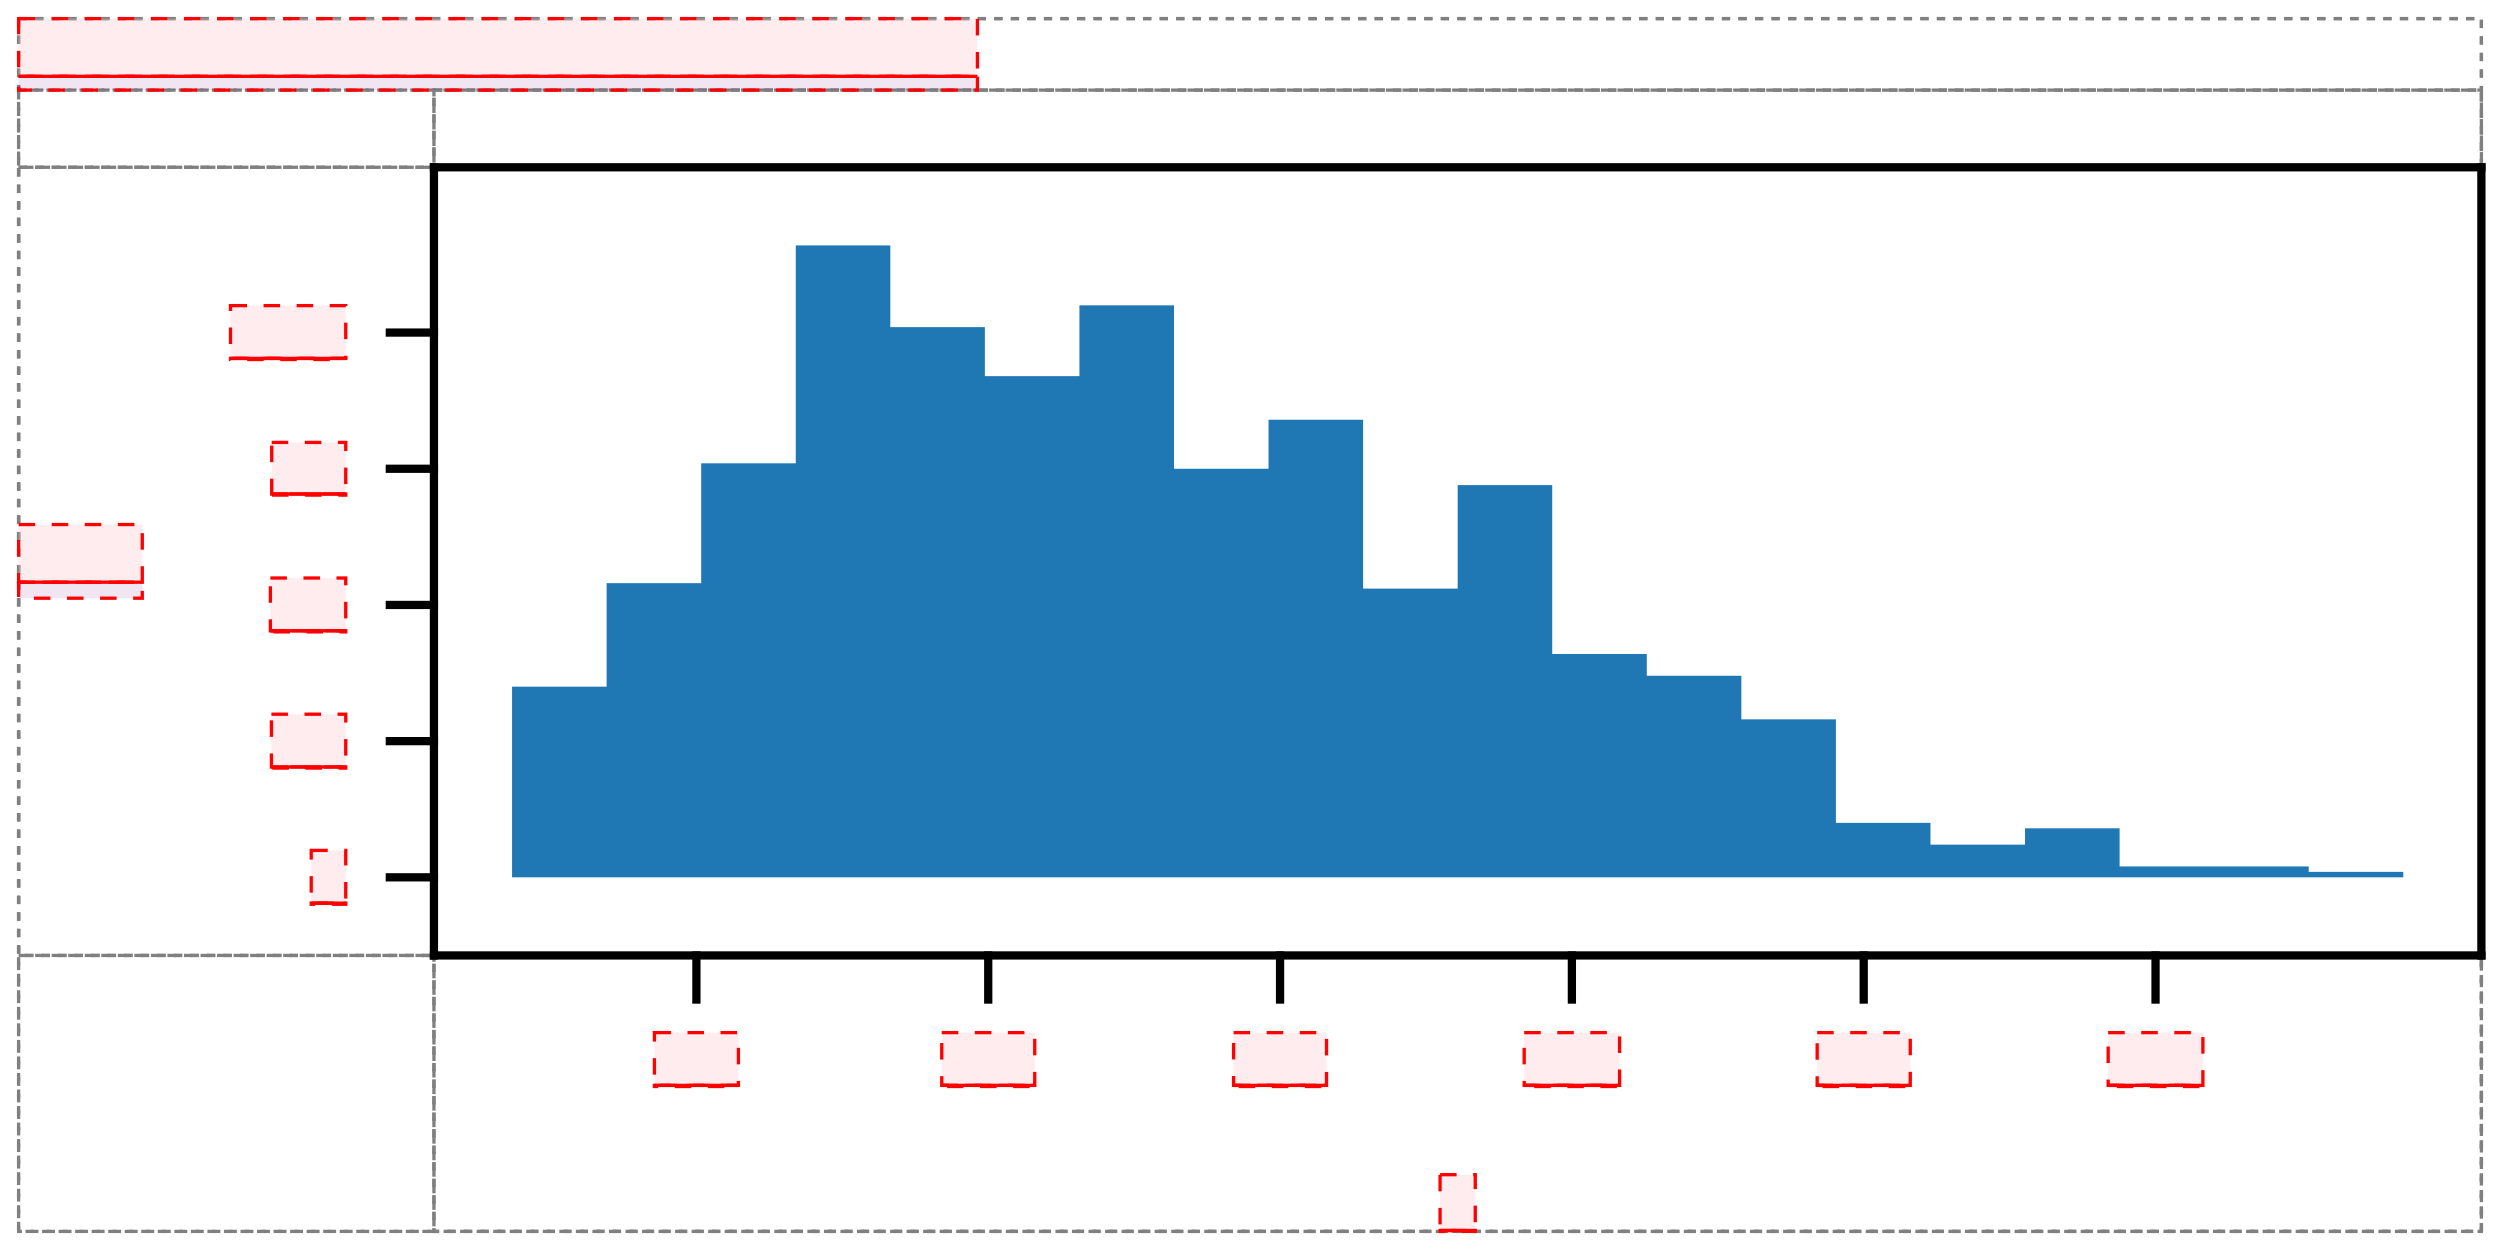
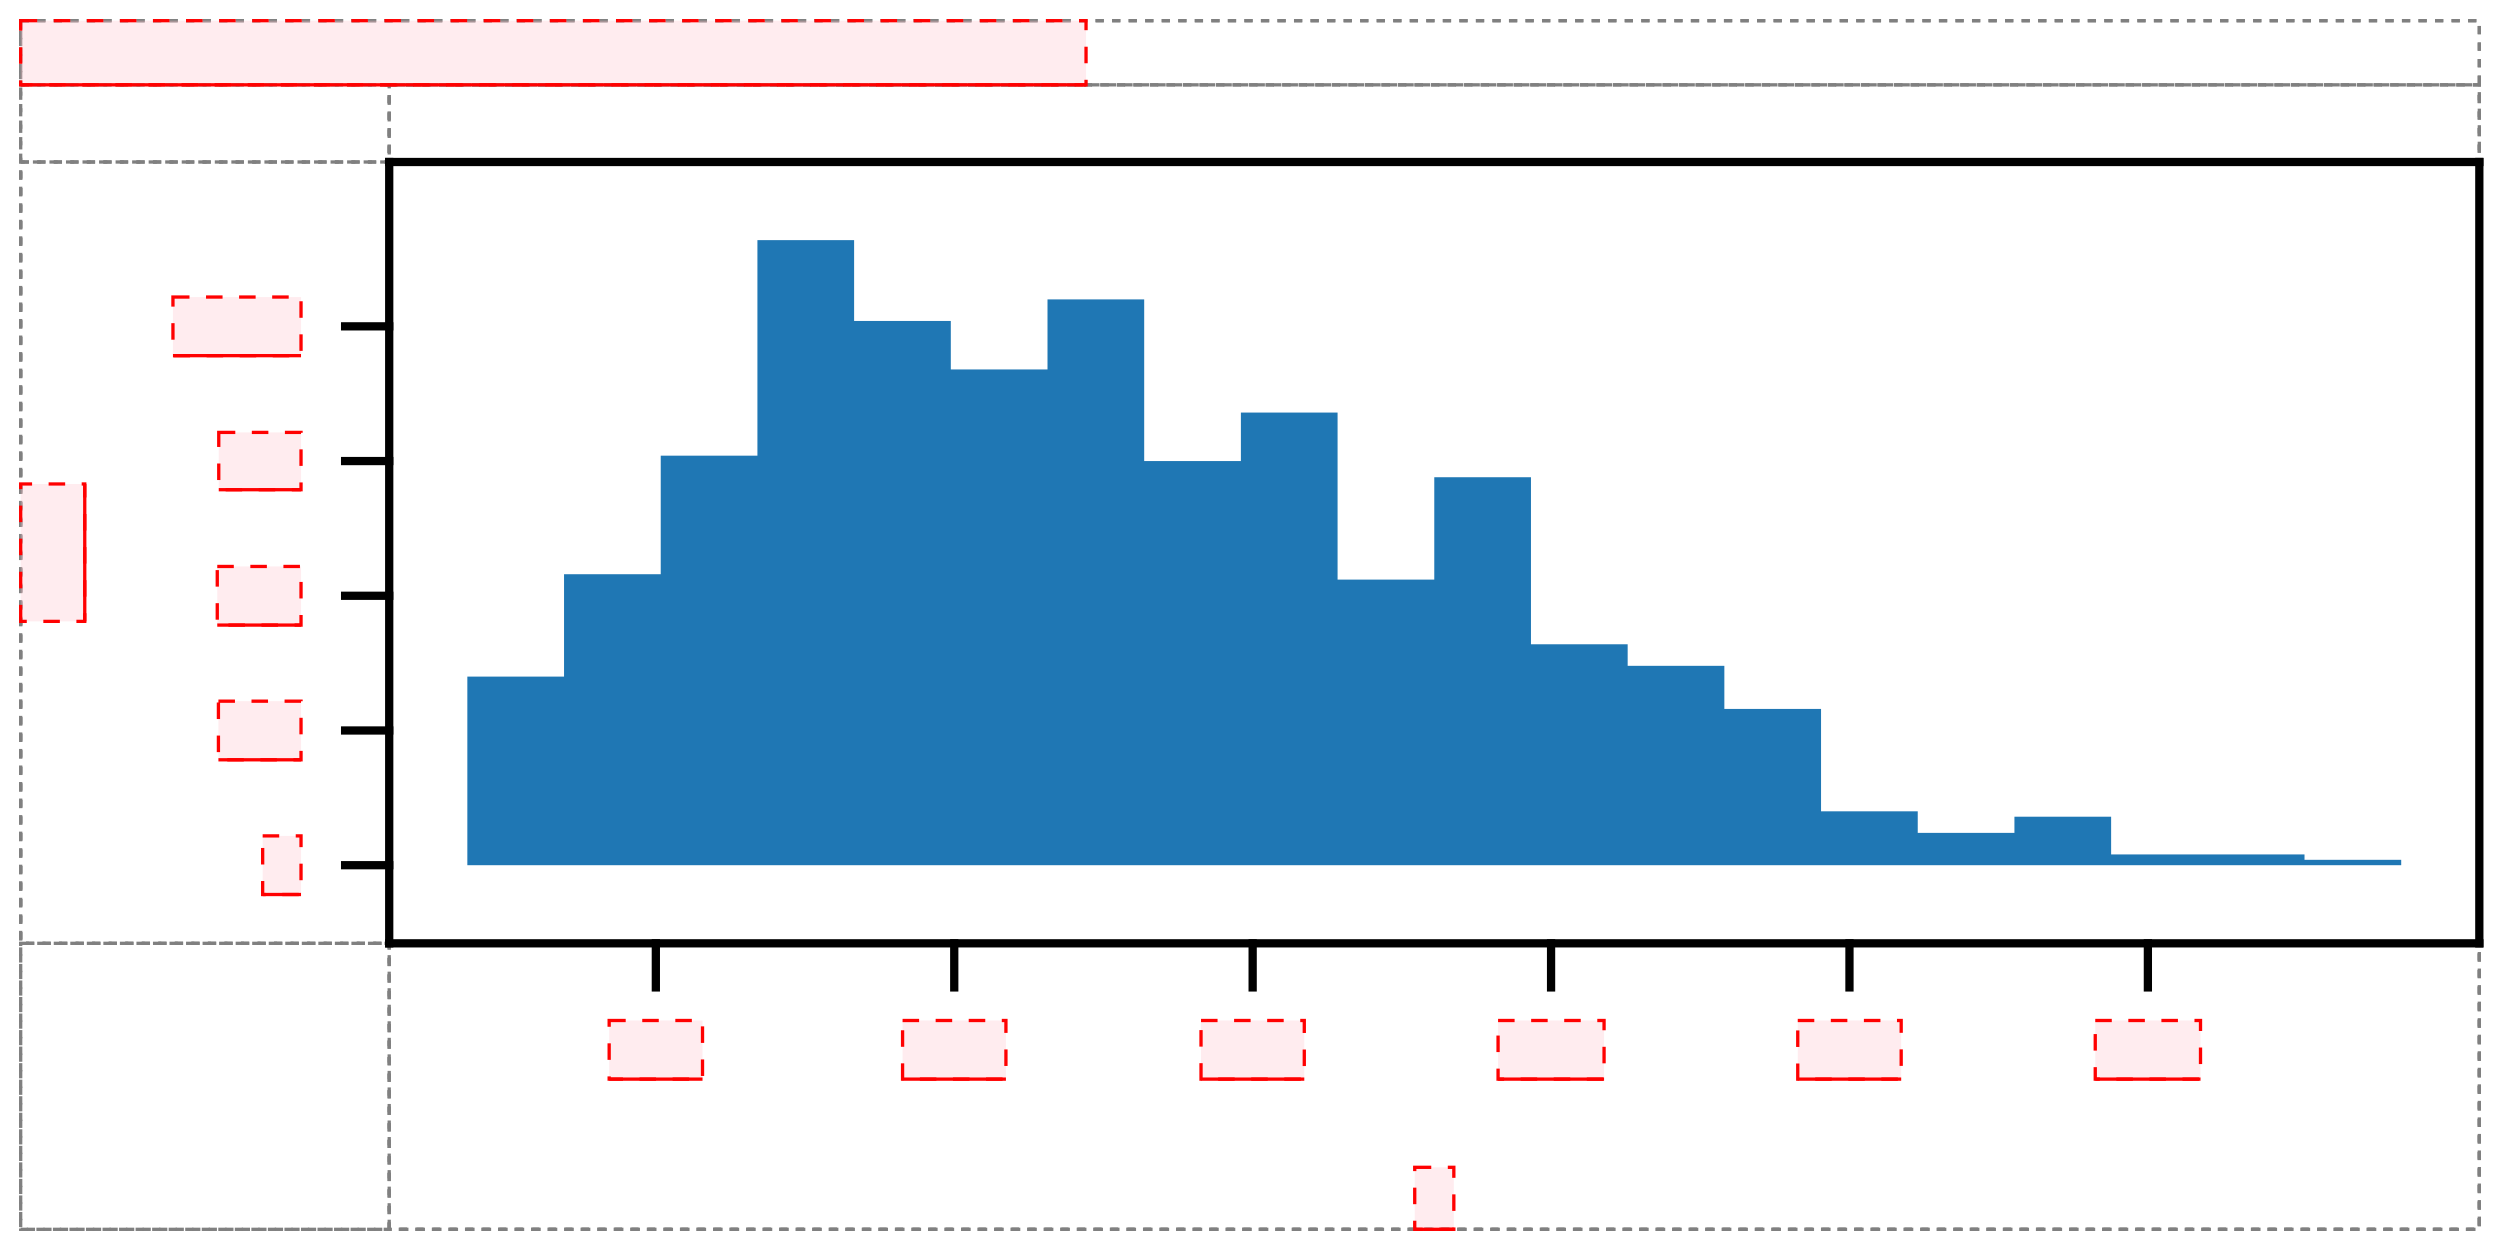
<svg xmlns="http://www.w3.org/2000/svg" width="226.77pt" height="113.385pt" viewBox="0 0 302.36 151.18">
-   <rect id="0" x="2.25" y="2.25" width="297.86" height="146.68" stroke="rgba(128, 128, 128, 0.996)" fill="rgba(255, 255, 255, 0.0)" stroke-width="0.4" stroke-dasharray="1 1" />
-   <rect id="1" x="2.25" y="2.25" width="297.86" height="8.649" stroke="rgba(128, 128, 128, 0.996)" fill="rgba(255, 255, 255, 0.0)" stroke-width="0.4" stroke-dasharray="1 1" />
-   <rect id="2" x="52.482" y="20.232" width="247.628" height="95.324" stroke="rgba(128, 128, 128, 0.996)" fill="rgba(255, 255, 255, 0.0)" stroke-width="0.4" stroke-dasharray="1 1" />
-   <rect id="3" x="52.482" y="10.899" width="247.628" height="9.333" stroke="rgba(128, 128, 128, 0.996)" fill="rgba(255, 255, 255, 0.0)" stroke-width="0.4" stroke-dasharray="1 1" />
-   <rect id="4" x="300.11" y="10.899" width="0" height="9.333" stroke="rgba(128, 128, 128, 0.996)" fill="rgba(255, 255, 255, 0.0)" stroke-width="0.4" stroke-dasharray="1 1" />
-   <rect id="5" x="300.11" y="20.232" width="0" height="95.324" stroke="rgba(128, 128, 128, 0.996)" fill="rgba(255, 255, 255, 0.0)" stroke-width="0.4" stroke-dasharray="1 1" />
-   <rect id="6" x="300.11" y="115.556" width="0" height="33.374" stroke="rgba(128, 128, 128, 0.996)" fill="rgba(255, 255, 255, 0.0)" stroke-width="0.4" stroke-dasharray="1 1" />
-   <rect id="7" x="52.482" y="115.556" width="247.628" height="33.374" stroke="rgba(128, 128, 128, 0.996)" fill="rgba(255, 255, 255, 0.0)" stroke-width="0.4" stroke-dasharray="1 1" />
-   <rect id="8" x="2.25" y="115.556" width="50.232" height="33.374" stroke="rgba(128, 128, 128, 0.996)" fill="rgba(255, 255, 255, 0.0)" stroke-width="0.4" stroke-dasharray="1 1" />
-   <rect id="9" x="2.25" y="20.232" width="50.232" height="95.324" stroke="rgba(128, 128, 128, 0.996)" fill="rgba(255, 255, 255, 0.0)" stroke-width="0.4" stroke-dasharray="1 1" />
-   <rect id="10" x="2.25" y="10.899" width="50.232" height="9.333" stroke="rgba(128, 128, 128, 0.996)" fill="rgba(255, 255, 255, 0.0)" stroke-width="0.4" stroke-dasharray="1 1" />
-   <rect id="15" x="2.25" y="20.232" width="50.232" height="95.324" stroke="rgba(128, 128, 128, 0.996)" fill="rgba(255, 255, 255, 0.0)" stroke-width="0.4" stroke-dasharray="1 1" />
-   <rect id="27" x="52.482" y="10.899" width="247.628" height="9.333" stroke="rgba(128, 128, 128, 0.996)" fill="rgba(255, 255, 255, 0.0)" stroke-width="0.4" stroke-dasharray="1 1" />
-   <rect id="29" x="300.11" y="20.232" width="0" height="95.324" stroke="rgba(128, 128, 128, 0.996)" fill="rgba(255, 255, 255, 0.0)" stroke-width="0.4" stroke-dasharray="1 1" />
-   <rect id="31" x="52.482" y="115.556" width="247.628" height="33.374" stroke="rgba(128, 128, 128, 0.996)" fill="rgba(255, 255, 255, 0.0)" stroke-width="0.4" stroke-dasharray="1 1" />
-   <path d="M 61.931 106.107L 61.931 83.048L 73.368 83.048L 73.368 70.53L 84.804 70.53L 84.804 56.035L 96.241 56.035L 96.241 29.681L 107.677 29.681L 107.677 39.564L 119.114 39.564L 119.114 45.493L 130.55 45.493L 130.55 36.928L 141.987 36.928L 141.987 56.694L 153.423 56.694L 153.423 50.764L 164.86 50.764L 164.86 71.188L 176.296 71.188L 176.296 58.67L 187.733 58.67L 187.733 79.095L 199.169 79.095L 199.169 81.73L 210.606 81.73L 210.606 87.001L 222.042 87.001L 222.042 99.519L 233.479 99.519L 233.479 102.154L 244.915 102.154L 244.915 100.178L 256.352 100.178L 256.352 104.79L 267.788 104.79L 267.788 104.79L 279.225 104.79L 279.225 105.448L 290.661 105.448L 290.661 106.107z" stroke="none" fill="rgba(31, 119, 180, 1.0)" opacity="1" stroke-width="1" stroke-linecap="square" />
+   <rect id="0" x="2.5" y="2.5" width="297.36" height="146.18" stroke="rgba(128, 128, 128, 0.996)" fill="rgba(255, 255, 255, 0.0)" stroke-width="0.4" stroke-dasharray="1 1" />
+   <rect id="1" x="2.5" y="2.5" width="297.36" height="7.76" stroke="rgba(128, 128, 128, 0.996)" fill="rgba(255, 255, 255, 0.0)" stroke-width="0.4" stroke-dasharray="1 1" />
+   <rect id="2" x="47.073" y="19.593" width="252.787" height="94.497" stroke="rgba(128, 128, 128, 0.996)" fill="rgba(255, 255, 255, 0.0)" stroke-width="0.4" stroke-dasharray="1 1" />
+   <rect id="3" x="47.073" y="10.26" width="252.787" height="9.333" stroke="rgba(128, 128, 128, 0.996)" fill="rgba(255, 255, 255, 0.0)" stroke-width="0.4" stroke-dasharray="1 1" />
+   <rect id="4" x="299.86" y="10.26" width="0" height="9.333" stroke="rgba(128, 128, 128, 0.996)" fill="rgba(255, 255, 255, 0.0)" stroke-width="0.4" stroke-dasharray="1 1" />
+   <rect id="5" x="299.86" y="19.593" width="0" height="94.497" stroke="rgba(128, 128, 128, 0.996)" fill="rgba(255, 255, 255, 0.0)" stroke-width="0.4" stroke-dasharray="1 1" />
+   <rect id="6" x="299.86" y="114.09" width="0" height="34.59" stroke="rgba(128, 128, 128, 0.996)" fill="rgba(255, 255, 255, 0.0)" stroke-width="0.4" stroke-dasharray="1 1" />
+   <rect id="7" x="47.073" y="114.09" width="252.787" height="34.59" stroke="rgba(128, 128, 128, 0.996)" fill="rgba(255, 255, 255, 0.0)" stroke-width="0.4" stroke-dasharray="1 1" />
+   <rect id="8" x="2.5" y="114.09" width="44.573" height="34.59" stroke="rgba(128, 128, 128, 0.996)" fill="rgba(255, 255, 255, 0.0)" stroke-width="0.4" stroke-dasharray="1 1" />
+   <rect id="9" x="2.5" y="19.593" width="44.573" height="94.497" stroke="rgba(128, 128, 128, 0.996)" fill="rgba(255, 255, 255, 0.0)" stroke-width="0.4" stroke-dasharray="1 1" />
+   <rect id="10" x="2.5" y="10.26" width="44.573" height="9.333" stroke="rgba(128, 128, 128, 0.996)" fill="rgba(255, 255, 255, 0.0)" stroke-width="0.4" stroke-dasharray="1 1" />
+   <rect id="15" x="2.5" y="19.593" width="44.573" height="94.497" stroke="rgba(128, 128, 128, 0.996)" fill="rgba(255, 255, 255, 0.0)" stroke-width="0.4" stroke-dasharray="1 1" />
+   <rect id="27" x="47.073" y="10.26" width="252.787" height="9.333" stroke="rgba(128, 128, 128, 0.996)" fill="rgba(255, 255, 255, 0.0)" stroke-width="0.4" stroke-dasharray="1 1" />
+   <rect id="29" x="299.86" y="19.593" width="0" height="94.497" stroke="rgba(128, 128, 128, 0.996)" fill="rgba(255, 255, 255, 0.0)" stroke-width="0.4" stroke-dasharray="1 1" />
+   <rect id="31" x="47.073" y="114.09" width="252.787" height="34.59" stroke="rgba(128, 128, 128, 0.996)" fill="rgba(255, 255, 255, 0.0)" stroke-width="0.4" stroke-dasharray="1 1" />
+   <path d="M 56.522 104.641L 56.522 81.831L 68.217 81.831L 68.217 69.449L 79.911 69.449L 79.911 55.111L 91.605 55.111L 91.605 29.042L 103.3 29.042L 103.3 38.818L 114.994 38.818L 114.994 44.683L 126.689 44.683L 126.689 36.211L 138.383 36.211L 138.383 55.762L 150.078 55.762L 150.078 49.897L 161.772 49.897L 161.772 70.1L 173.467 70.1L 173.467 57.718L 185.161 57.718L 185.161 77.921L 196.856 77.921L 196.856 80.528L 208.55 80.528L 208.55 85.741L 220.244 85.741L 220.244 98.124L 231.939 98.124L 231.939 100.731L 243.633 100.731L 243.633 98.776L 255.328 98.776L 255.328 103.338L 267.022 103.338L 267.022 103.338L 278.717 103.338L 278.717 103.99L 290.411 103.99L 290.411 104.641z" stroke="none" fill="rgba(31, 119, 180, 1.0)" opacity="1" stroke-width="1" stroke-linecap="square" />
  <g>
-     <rect x="2.25" y="2.25" width="115.965" height="6.984" stroke="rgba(255, 0, 0, 0.996)" fill="rgba(255, 192, 203, 0.301)" stroke-width="0.4" stroke-dasharray="2 2" />
-     <rect x="2.25" y="9.234" width="115.965" height="1.665" stroke="rgba(255, 0, 0, 0.996)" fill="rgba(128, 0, 128, 0.102)" stroke-width="0.4" stroke-dasharray="2 2" />
-     <line x1="2.25" y1="9.234" x2="118.215" y2="9.234" stroke="rgba(255, 0, 0, 0.996)" stroke-width="0.4" />
-     <text id="12" x="2.25" y="9.234" fill="black" font-family="Ubuntu" font-weight="bold" font-size="9" text-anchor="start" alignment-baseline="baseline" />
+     <rect x="2.5" y="2.5" width="128.85" height="7.76" stroke="rgba(255, 0, 0, 0.996)" fill="rgba(255, 192, 203, 0.301)" stroke-width="0.4" stroke-dasharray="2 2" />
+     <rect x="2.5" y="10.26" width="128.85" height="0" stroke="rgba(255, 0, 0, 0.996)" fill="rgba(128, 0, 128, 0.102)" stroke-width="0.4" stroke-dasharray="2 2" />
+     <line x1="2.5" y1="10.26" x2="131.35" y2="10.26" stroke="rgba(255, 0, 0, 0.996)" stroke-width="0.4" />
+     <text id="12" fill="black" font-family="Ubuntu" font-weight="bold" font-size="10" text-anchor="start" alignment-baseline="baseline" x="2.5" y="10.26" />
  </g>
  <g>
-     <rect x="174.168" y="142.072" width="4.257" height="6.75" stroke="rgba(255, 0, 0, 0.996)" fill="rgba(255, 192, 203, 0.301)" stroke-width="0.4" stroke-dasharray="2 2" />
-     <rect x="174.168" y="148.822" width="4.257" height="0.108" stroke="rgba(255, 0, 0, 0.996)" fill="rgba(128, 0, 128, 0.102)" stroke-width="0.4" stroke-dasharray="2 2" />
-     <line x1="174.168" y1="148.822" x2="178.425" y2="148.822" stroke="rgba(255, 0, 0, 0.996)" stroke-width="0.4" />
-     <text id="13" x="174.168" y="148.822" fill="black" font-family="Ubuntu" font-weight="bold" font-size="9" text-anchor="start" alignment-baseline="baseline" />
+     <rect x="171.102" y="141.18" width="4.73" height="7.5" stroke="rgba(255, 0, 0, 0.996)" fill="rgba(255, 192, 203, 0.301)" stroke-width="0.4" stroke-dasharray="2 2" />
+     <rect x="171.102" y="148.68" width="4.73" height="0" stroke="rgba(255, 0, 0, 0.996)" fill="rgba(128, 0, 128, 0.102)" stroke-width="0.4" stroke-dasharray="2 2" />
+     <line x1="171.102" y1="148.68" x2="175.832" y2="148.68" stroke="rgba(255, 0, 0, 0.996)" stroke-width="0.4" />
+     <text id="13" fill="black" font-family="Ubuntu" font-weight="bold" font-size="10" text-anchor="start" alignment-baseline="baseline" x="171.102" y="148.68" />
  </g>
  <g>
-     <rect x="2.25" y="63.439" width="14.958" height="6.975" stroke="rgba(255, 0, 0, 0.996)" fill="rgba(255, 192, 203, 0.301)" stroke-width="0.4" stroke-dasharray="2 2" />
-     <rect x="2.25" y="70.414" width="14.958" height="1.935" stroke="rgba(255, 0, 0, 0.996)" fill="rgba(128, 0, 128, 0.102)" stroke-width="0.4" stroke-dasharray="2 2" />
-     <line x1="2.25" y1="70.414" x2="17.208" y2="70.414" stroke="rgba(255, 0, 0, 0.996)" stroke-width="0.4" />
-     <text id="14" x="2.25" y="70.414" fill="black" font-family="Ubuntu" font-weight="bold" font-size="9" text-anchor="start" alignment-baseline="baseline" />
+     <rect x="0" y="-7.75" width="16.62" height="7.75" transform="translate(10.25, 75.15167) rotate(-90)" stroke="rgba(255, 0, 0, 0.996)" fill="rgba(255, 192, 203, 0.301)" stroke-width="0.4" stroke-dasharray="2 2" />
+     <rect x="0" y="0" width="16.62" height="0" transform="translate(10.25, 75.15167) rotate(-90)" stroke="rgba(255, 0, 0, 0.996)" fill="rgba(128, 0, 128, 0.102)" stroke-width="0.4" stroke-dasharray="2 2" />
+     <line x1="0" y1="0" x2="16.62" y2="0" transform="translate(10.25, 75.15167) rotate(-90)" stroke="rgba(255, 0, 0, 0.996)" stroke-width="0.4" />
+     <text id="14" fill="black" font-family="Ubuntu" font-weight="bold" font-size="10" text-anchor="start" alignment-baseline="baseline" x="0" y="0" transform="translate(10.25, 75.15167) rotate(-90)" />
  </g>
-   <line x1="52.482" y1="20.232" x2="52.482" y2="115.556" stroke="black" stroke-linecap="square" />
-   <line x1="47.149" y1="106.107" x2="52.482" y2="106.107" stroke="black" stroke-linecap="square" />
-   <line x1="47.149" y1="89.636" x2="52.482" y2="89.636" stroke="black" stroke-linecap="square" />
-   <line x1="47.149" y1="73.165" x2="52.482" y2="73.165" stroke="black" stroke-linecap="square" />
-   <line x1="47.149" y1="56.694" x2="52.482" y2="56.694" stroke="black" stroke-linecap="square" />
-   <line x1="47.149" y1="40.223" x2="52.482" y2="40.223" stroke="black" stroke-linecap="square" />
+   <line x1="47.073" y1="19.593" x2="47.073" y2="114.09" stroke="black" stroke-linecap="square" />
+   <line x1="41.74" y1="104.641" x2="47.073" y2="104.641" stroke="black" stroke-linecap="square" />
+   <line x1="41.74" y1="88.348" x2="47.073" y2="88.348" stroke="black" stroke-linecap="square" />
+   <line x1="41.74" y1="72.055" x2="47.073" y2="72.055" stroke="black" stroke-linecap="square" />
+   <line x1="41.74" y1="55.762" x2="47.073" y2="55.762" stroke="black" stroke-linecap="square" />
+   <line x1="41.74" y1="39.47" x2="47.073" y2="39.47" stroke="black" stroke-linecap="square" />
  <g>
-     <rect x="37.64" y="102.849" width="4.176" height="6.381" stroke="rgba(255, 0, 0, 0.996)" fill="rgba(255, 192, 203, 0.301)" stroke-width="0.4" stroke-dasharray="2 2" />
-     <rect x="37.64" y="109.23" width="4.176" height="0.135" stroke="rgba(255, 0, 0, 0.996)" fill="rgba(128, 0, 128, 0.102)" stroke-width="0.4" stroke-dasharray="2 2" />
-     <line x1="37.64" y1="109.23" x2="41.816" y2="109.23" stroke="rgba(255, 0, 0, 0.996)" stroke-width="0.4" />
-     <text id="22" x="37.64" y="109.23" fill="black" font-family="Ubuntu" font-weight="regular" font-size="9" text-anchor="start" alignment-baseline="baseline" />
+     <rect x="31.767" y="101.096" width="4.64" height="7.09" stroke="rgba(255, 0, 0, 0.996)" fill="rgba(255, 192, 203, 0.301)" stroke-width="0.4" stroke-dasharray="2 2" />
+     <rect x="31.767" y="108.186" width="4.64" height="0" stroke="rgba(255, 0, 0, 0.996)" fill="rgba(128, 0, 128, 0.102)" stroke-width="0.4" stroke-dasharray="2 2" />
+     <line x1="31.767" y1="108.186" x2="36.407" y2="108.186" stroke="rgba(255, 0, 0, 0.996)" stroke-width="0.4" />
+     <text id="22" fill="black" font-family="Ubuntu" font-weight="normal" font-size="10" text-anchor="start" alignment-baseline="baseline" x="31.767" y="108.186" />
  </g>
  <g>
-     <rect x="32.825" y="86.378" width="8.991" height="6.381" stroke="rgba(255, 0, 0, 0.996)" fill="rgba(255, 192, 203, 0.301)" stroke-width="0.4" stroke-dasharray="2 2" />
-     <rect x="32.825" y="92.759" width="8.991" height="0.135" stroke="rgba(255, 0, 0, 0.996)" fill="rgba(128, 0, 128, 0.102)" stroke-width="0.4" stroke-dasharray="2 2" />
-     <line x1="32.825" y1="92.759" x2="41.816" y2="92.759" stroke="rgba(255, 0, 0, 0.996)" stroke-width="0.4" />
-     <text id="23" x="32.825" y="92.759" fill="black" font-family="Ubuntu" font-weight="regular" font-size="9" text-anchor="start" alignment-baseline="baseline" />
+     <rect x="26.417" y="84.803" width="9.99" height="7.09" stroke="rgba(255, 0, 0, 0.996)" fill="rgba(255, 192, 203, 0.301)" stroke-width="0.4" stroke-dasharray="2 2" />
+     <rect x="26.417" y="91.893" width="9.99" height="0" stroke="rgba(255, 0, 0, 0.996)" fill="rgba(128, 0, 128, 0.102)" stroke-width="0.4" stroke-dasharray="2 2" />
+     <line x1="26.417" y1="91.893" x2="36.407" y2="91.893" stroke="rgba(255, 0, 0, 0.996)" stroke-width="0.4" />
+     <text id="23" fill="black" font-family="Ubuntu" font-weight="normal" font-size="10" text-anchor="start" alignment-baseline="baseline" x="26.417" y="91.893" />
  </g>
  <g>
-     <rect x="32.699" y="69.907" width="9.117" height="6.381" stroke="rgba(255, 0, 0, 0.996)" fill="rgba(255, 192, 203, 0.301)" stroke-width="0.4" stroke-dasharray="2 2" />
-     <rect x="32.699" y="76.288" width="9.117" height="0.135" stroke="rgba(255, 0, 0, 0.996)" fill="rgba(128, 0, 128, 0.102)" stroke-width="0.4" stroke-dasharray="2 2" />
-     <line x1="32.699" y1="76.288" x2="41.816" y2="76.288" stroke="rgba(255, 0, 0, 0.996)" stroke-width="0.4" />
-     <text id="24" x="32.699" y="76.288" fill="black" font-family="Ubuntu" font-weight="regular" font-size="9" text-anchor="start" alignment-baseline="baseline" />
+     <rect x="26.277" y="68.51" width="10.13" height="7.09" stroke="rgba(255, 0, 0, 0.996)" fill="rgba(255, 192, 203, 0.301)" stroke-width="0.4" stroke-dasharray="2 2" />
+     <rect x="26.277" y="75.6" width="10.13" height="0" stroke="rgba(255, 0, 0, 0.996)" fill="rgba(128, 0, 128, 0.102)" stroke-width="0.4" stroke-dasharray="2 2" />
+     <line x1="26.277" y1="75.6" x2="36.407" y2="75.6" stroke="rgba(255, 0, 0, 0.996)" stroke-width="0.4" />
+     <text id="24" fill="black" font-family="Ubuntu" font-weight="normal" font-size="10" text-anchor="start" alignment-baseline="baseline" x="26.277" y="75.6" />
  </g>
  <g>
-     <rect x="32.861" y="53.508" width="8.955" height="6.237" stroke="rgba(255, 0, 0, 0.996)" fill="rgba(255, 192, 203, 0.301)" stroke-width="0.4" stroke-dasharray="2 2" />
-     <rect x="32.861" y="59.745" width="8.955" height="0.135" stroke="rgba(255, 0, 0, 0.996)" fill="rgba(128, 0, 128, 0.102)" stroke-width="0.4" stroke-dasharray="2 2" />
-     <line x1="32.861" y1="59.745" x2="41.816" y2="59.745" stroke="rgba(255, 0, 0, 0.996)" stroke-width="0.4" />
-     <text id="25" x="32.861" y="59.745" fill="black" font-family="Ubuntu" font-weight="regular" font-size="9" text-anchor="start" alignment-baseline="baseline" />
+     <rect x="26.457" y="52.297" width="9.95" height="6.93" stroke="rgba(255, 0, 0, 0.996)" fill="rgba(255, 192, 203, 0.301)" stroke-width="0.4" stroke-dasharray="2 2" />
+     <rect x="26.457" y="59.227" width="9.95" height="0" stroke="rgba(255, 0, 0, 0.996)" fill="rgba(128, 0, 128, 0.102)" stroke-width="0.4" stroke-dasharray="2 2" />
+     <line x1="26.457" y1="59.227" x2="36.407" y2="59.227" stroke="rgba(255, 0, 0, 0.996)" stroke-width="0.4" />
+     <text id="25" fill="black" font-family="Ubuntu" font-weight="normal" font-size="10" text-anchor="start" alignment-baseline="baseline" x="26.457" y="59.227" />
  </g>
  <g>
-     <rect x="27.875" y="36.965" width="13.941" height="6.381" stroke="rgba(255, 0, 0, 0.996)" fill="rgba(255, 192, 203, 0.301)" stroke-width="0.4" stroke-dasharray="2 2" />
-     <rect x="27.875" y="43.346" width="13.941" height="0.135" stroke="rgba(255, 0, 0, 0.996)" fill="rgba(128, 0, 128, 0.102)" stroke-width="0.4" stroke-dasharray="2 2" />
-     <line x1="27.875" y1="43.346" x2="41.816" y2="43.346" stroke="rgba(255, 0, 0, 0.996)" stroke-width="0.4" />
-     <text id="26" x="27.875" y="43.346" fill="black" font-family="Ubuntu" font-weight="regular" font-size="9" text-anchor="start" alignment-baseline="baseline" />
+     <rect x="20.917" y="35.925" width="15.49" height="7.09" stroke="rgba(255, 0, 0, 0.996)" fill="rgba(255, 192, 203, 0.301)" stroke-width="0.4" stroke-dasharray="2 2" />
+     <rect x="20.917" y="43.015" width="15.49" height="0" stroke="rgba(255, 0, 0, 0.996)" fill="rgba(128, 0, 128, 0.102)" stroke-width="0.4" stroke-dasharray="2 2" />
+     <line x1="20.917" y1="43.015" x2="36.407" y2="43.015" stroke="rgba(255, 0, 0, 0.996)" stroke-width="0.4" />
+     <text id="26" fill="black" font-family="Ubuntu" font-weight="normal" font-size="10" text-anchor="start" alignment-baseline="baseline" x="20.917" y="43.015" />
  </g>
-   <line x1="52.482" y1="20.232" x2="300.11" y2="20.232" stroke="black" stroke-linecap="square" />
-   <line x1="300.11" y1="20.232" x2="300.11" y2="115.556" stroke="black" stroke-linecap="square" />
-   <line x1="52.482" y1="115.556" x2="300.11" y2="115.556" stroke="black" stroke-linecap="square" />
-   <line x1="84.226" y1="115.556" x2="84.226" y2="120.889" stroke="black" stroke-linecap="square" />
+   <line x1="47.073" y1="19.593" x2="299.86" y2="19.593" stroke="black" stroke-linecap="square" />
+   <line x1="299.86" y1="19.593" x2="299.86" y2="114.09" stroke="black" stroke-linecap="square" />
+   <line x1="47.073" y1="114.09" x2="299.86" y2="114.09" stroke="black" stroke-linecap="square" />
+   <line x1="79.32" y1="114.09" x2="79.32" y2="119.423" stroke="black" stroke-linecap="square" />
  <g>
-     <rect x="79.146" y="124.889" width="10.161" height="6.381" stroke="rgba(255, 0, 0, 0.996)" fill="rgba(255, 192, 203, 0.301)" stroke-width="0.4" stroke-dasharray="2 2" />
-     <rect x="79.146" y="131.27" width="10.161" height="0.135" stroke="rgba(255, 0, 0, 0.996)" fill="rgba(128, 0, 128, 0.102)" stroke-width="0.4" stroke-dasharray="2 2" />
-     <line x1="79.146" y1="131.27" x2="89.307" y2="131.27" stroke="rgba(255, 0, 0, 0.996)" stroke-width="0.4" />
-     <text id="34" x="79.146" y="131.27" fill="black" font-family="Ubuntu" font-weight="regular" font-size="9" text-anchor="start" alignment-baseline="baseline" />
+     <rect x="73.675" y="123.423" width="11.29" height="7.09" stroke="rgba(255, 0, 0, 0.996)" fill="rgba(255, 192, 203, 0.301)" stroke-width="0.4" stroke-dasharray="2 2" />
+     <rect x="73.675" y="130.513" width="11.29" height="0" stroke="rgba(255, 0, 0, 0.996)" fill="rgba(128, 0, 128, 0.102)" stroke-width="0.4" stroke-dasharray="2 2" />
+     <line x1="73.675" y1="130.513" x2="84.965" y2="130.513" stroke="rgba(255, 0, 0, 0.996)" stroke-width="0.4" />
+     <text id="34" fill="black" font-family="Ubuntu" font-weight="normal" font-size="10" text-anchor="start" alignment-baseline="baseline" x="73.675" y="130.513" />
  </g>
-   <line x1="119.521" y1="115.556" x2="119.521" y2="120.889" stroke="black" stroke-linecap="square" />
+   <line x1="115.411" y1="114.09" x2="115.411" y2="119.423" stroke="black" stroke-linecap="square" />
  <g>
-     <rect x="113.896" y="124.889" width="11.25" height="6.381" stroke="rgba(255, 0, 0, 0.996)" fill="rgba(255, 192, 203, 0.301)" stroke-width="0.4" stroke-dasharray="2 2" />
-     <rect x="113.896" y="131.27" width="11.25" height="0.135" stroke="rgba(255, 0, 0, 0.996)" fill="rgba(128, 0, 128, 0.102)" stroke-width="0.4" stroke-dasharray="2 2" />
-     <line x1="113.896" y1="131.27" x2="125.146" y2="131.27" stroke="rgba(255, 0, 0, 0.996)" stroke-width="0.4" />
-     <text id="36" x="113.896" y="131.27" fill="black" font-family="Ubuntu" font-weight="regular" font-size="9" text-anchor="start" alignment-baseline="baseline" />
+     <rect x="109.161" y="123.423" width="12.5" height="7.09" stroke="rgba(255, 0, 0, 0.996)" fill="rgba(255, 192, 203, 0.301)" stroke-width="0.4" stroke-dasharray="2 2" />
+     <rect x="109.161" y="130.513" width="12.5" height="0" stroke="rgba(255, 0, 0, 0.996)" fill="rgba(128, 0, 128, 0.102)" stroke-width="0.4" stroke-dasharray="2 2" />
+     <line x1="109.161" y1="130.513" x2="121.661" y2="130.513" stroke="rgba(255, 0, 0, 0.996)" stroke-width="0.4" />
+     <text id="36" fill="black" font-family="Ubuntu" font-weight="normal" font-size="10" text-anchor="start" alignment-baseline="baseline" x="109.161" y="130.513" />
  </g>
-   <line x1="154.815" y1="115.556" x2="154.815" y2="120.889" stroke="black" stroke-linecap="square" />
+   <line x1="151.501" y1="114.09" x2="151.501" y2="119.423" stroke="black" stroke-linecap="square" />
  <g>
-     <rect x="149.195" y="124.889" width="11.241" height="6.381" stroke="rgba(255, 0, 0, 0.996)" fill="rgba(255, 192, 203, 0.301)" stroke-width="0.4" stroke-dasharray="2 2" />
-     <rect x="149.195" y="131.27" width="11.241" height="0.135" stroke="rgba(255, 0, 0, 0.996)" fill="rgba(128, 0, 128, 0.102)" stroke-width="0.4" stroke-dasharray="2 2" />
-     <line x1="149.195" y1="131.27" x2="160.436" y2="131.27" stroke="rgba(255, 0, 0, 0.996)" stroke-width="0.4" />
-     <text id="38" x="149.195" y="131.27" fill="black" font-family="Ubuntu" font-weight="regular" font-size="9" text-anchor="start" alignment-baseline="baseline" />
+     <rect x="145.256" y="123.423" width="12.49" height="7.09" stroke="rgba(255, 0, 0, 0.996)" fill="rgba(255, 192, 203, 0.301)" stroke-width="0.4" stroke-dasharray="2 2" />
+     <rect x="145.256" y="130.513" width="12.49" height="0" stroke="rgba(255, 0, 0, 0.996)" fill="rgba(128, 0, 128, 0.102)" stroke-width="0.4" stroke-dasharray="2 2" />
+     <line x1="145.256" y1="130.513" x2="157.746" y2="130.513" stroke="rgba(255, 0, 0, 0.996)" stroke-width="0.4" />
+     <text id="38" fill="black" font-family="Ubuntu" font-weight="normal" font-size="10" text-anchor="start" alignment-baseline="baseline" x="145.256" y="130.513" />
  </g>
-   <line x1="190.11" y1="115.556" x2="190.11" y2="120.889" stroke="black" stroke-linecap="square" />
+   <line x1="187.592" y1="114.09" x2="187.592" y2="119.423" stroke="black" stroke-linecap="square" />
  <g>
-     <rect x="184.341" y="124.889" width="11.538" height="6.381" stroke="rgba(255, 0, 0, 0.996)" fill="rgba(255, 192, 203, 0.301)" stroke-width="0.4" stroke-dasharray="2 2" />
-     <rect x="184.341" y="131.27" width="11.538" height="0.135" stroke="rgba(255, 0, 0, 0.996)" fill="rgba(128, 0, 128, 0.102)" stroke-width="0.4" stroke-dasharray="2 2" />
-     <line x1="184.341" y1="131.27" x2="195.879" y2="131.27" stroke="rgba(255, 0, 0, 0.996)" stroke-width="0.4" />
-     <text id="40" x="184.341" y="131.27" fill="black" font-family="Ubuntu" font-weight="regular" font-size="9" text-anchor="start" alignment-baseline="baseline" />
+     <rect x="181.182" y="123.423" width="12.82" height="7.09" stroke="rgba(255, 0, 0, 0.996)" fill="rgba(255, 192, 203, 0.301)" stroke-width="0.4" stroke-dasharray="2 2" />
+     <rect x="181.182" y="130.513" width="12.82" height="0" stroke="rgba(255, 0, 0, 0.996)" fill="rgba(128, 0, 128, 0.102)" stroke-width="0.4" stroke-dasharray="2 2" />
+     <line x1="181.182" y1="130.513" x2="194.002" y2="130.513" stroke="rgba(255, 0, 0, 0.996)" stroke-width="0.4" />
+     <text id="40" fill="black" font-family="Ubuntu" font-weight="normal" font-size="10" text-anchor="start" alignment-baseline="baseline" x="181.182" y="130.513" />
  </g>
-   <line x1="225.404" y1="115.556" x2="225.404" y2="120.889" stroke="black" stroke-linecap="square" />
+   <line x1="223.682" y1="114.09" x2="223.682" y2="119.423" stroke="black" stroke-linecap="square" />
  <g>
-     <rect x="219.775" y="124.889" width="11.259" height="6.381" stroke="rgba(255, 0, 0, 0.996)" fill="rgba(255, 192, 203, 0.301)" stroke-width="0.4" stroke-dasharray="2 2" />
-     <rect x="219.775" y="131.27" width="11.259" height="0.135" stroke="rgba(255, 0, 0, 0.996)" fill="rgba(128, 0, 128, 0.102)" stroke-width="0.4" stroke-dasharray="2 2" />
-     <line x1="219.775" y1="131.27" x2="231.034" y2="131.27" stroke="rgba(255, 0, 0, 0.996)" stroke-width="0.4" />
-     <text id="42" x="219.775" y="131.27" fill="black" font-family="Ubuntu" font-weight="regular" font-size="9" text-anchor="start" alignment-baseline="baseline" />
+     <rect x="217.427" y="123.423" width="12.51" height="7.09" stroke="rgba(255, 0, 0, 0.996)" fill="rgba(255, 192, 203, 0.301)" stroke-width="0.4" stroke-dasharray="2 2" />
+     <rect x="217.427" y="130.513" width="12.51" height="0" stroke="rgba(255, 0, 0, 0.996)" fill="rgba(128, 0, 128, 0.102)" stroke-width="0.4" stroke-dasharray="2 2" />
+     <line x1="217.427" y1="130.513" x2="229.937" y2="130.513" stroke="rgba(255, 0, 0, 0.996)" stroke-width="0.4" />
+     <text id="42" fill="black" font-family="Ubuntu" font-weight="normal" font-size="10" text-anchor="start" alignment-baseline="baseline" x="217.427" y="130.513" />
  </g>
-   <line x1="260.699" y1="115.556" x2="260.699" y2="120.889" stroke="black" stroke-linecap="square" />
+   <line x1="259.773" y1="114.09" x2="259.773" y2="119.423" stroke="black" stroke-linecap="square" />
  <g>
-     <rect x="254.97" y="124.889" width="11.457" height="6.381" stroke="rgba(255, 0, 0, 0.996)" fill="rgba(255, 192, 203, 0.301)" stroke-width="0.4" stroke-dasharray="2 2" />
-     <rect x="254.97" y="131.27" width="11.457" height="0.135" stroke="rgba(255, 0, 0, 0.996)" fill="rgba(128, 0, 128, 0.102)" stroke-width="0.4" stroke-dasharray="2 2" />
-     <line x1="254.97" y1="131.27" x2="266.427" y2="131.27" stroke="rgba(255, 0, 0, 0.996)" stroke-width="0.4" />
-     <text id="44" x="254.97" y="131.27" fill="black" font-family="Ubuntu" font-weight="regular" font-size="9" text-anchor="start" alignment-baseline="baseline" />
+     <rect x="253.408" y="123.423" width="12.73" height="7.09" stroke="rgba(255, 0, 0, 0.996)" fill="rgba(255, 192, 203, 0.301)" stroke-width="0.4" stroke-dasharray="2 2" />
+     <rect x="253.408" y="130.513" width="12.73" height="0" stroke="rgba(255, 0, 0, 0.996)" fill="rgba(128, 0, 128, 0.102)" stroke-width="0.4" stroke-dasharray="2 2" />
+     <line x1="253.408" y1="130.513" x2="266.138" y2="130.513" stroke="rgba(255, 0, 0, 0.996)" stroke-width="0.4" />
+     <text id="44" fill="black" font-family="Ubuntu" font-weight="normal" font-size="10" text-anchor="start" alignment-baseline="baseline" x="253.408" y="130.513" />
  </g>
</svg>
